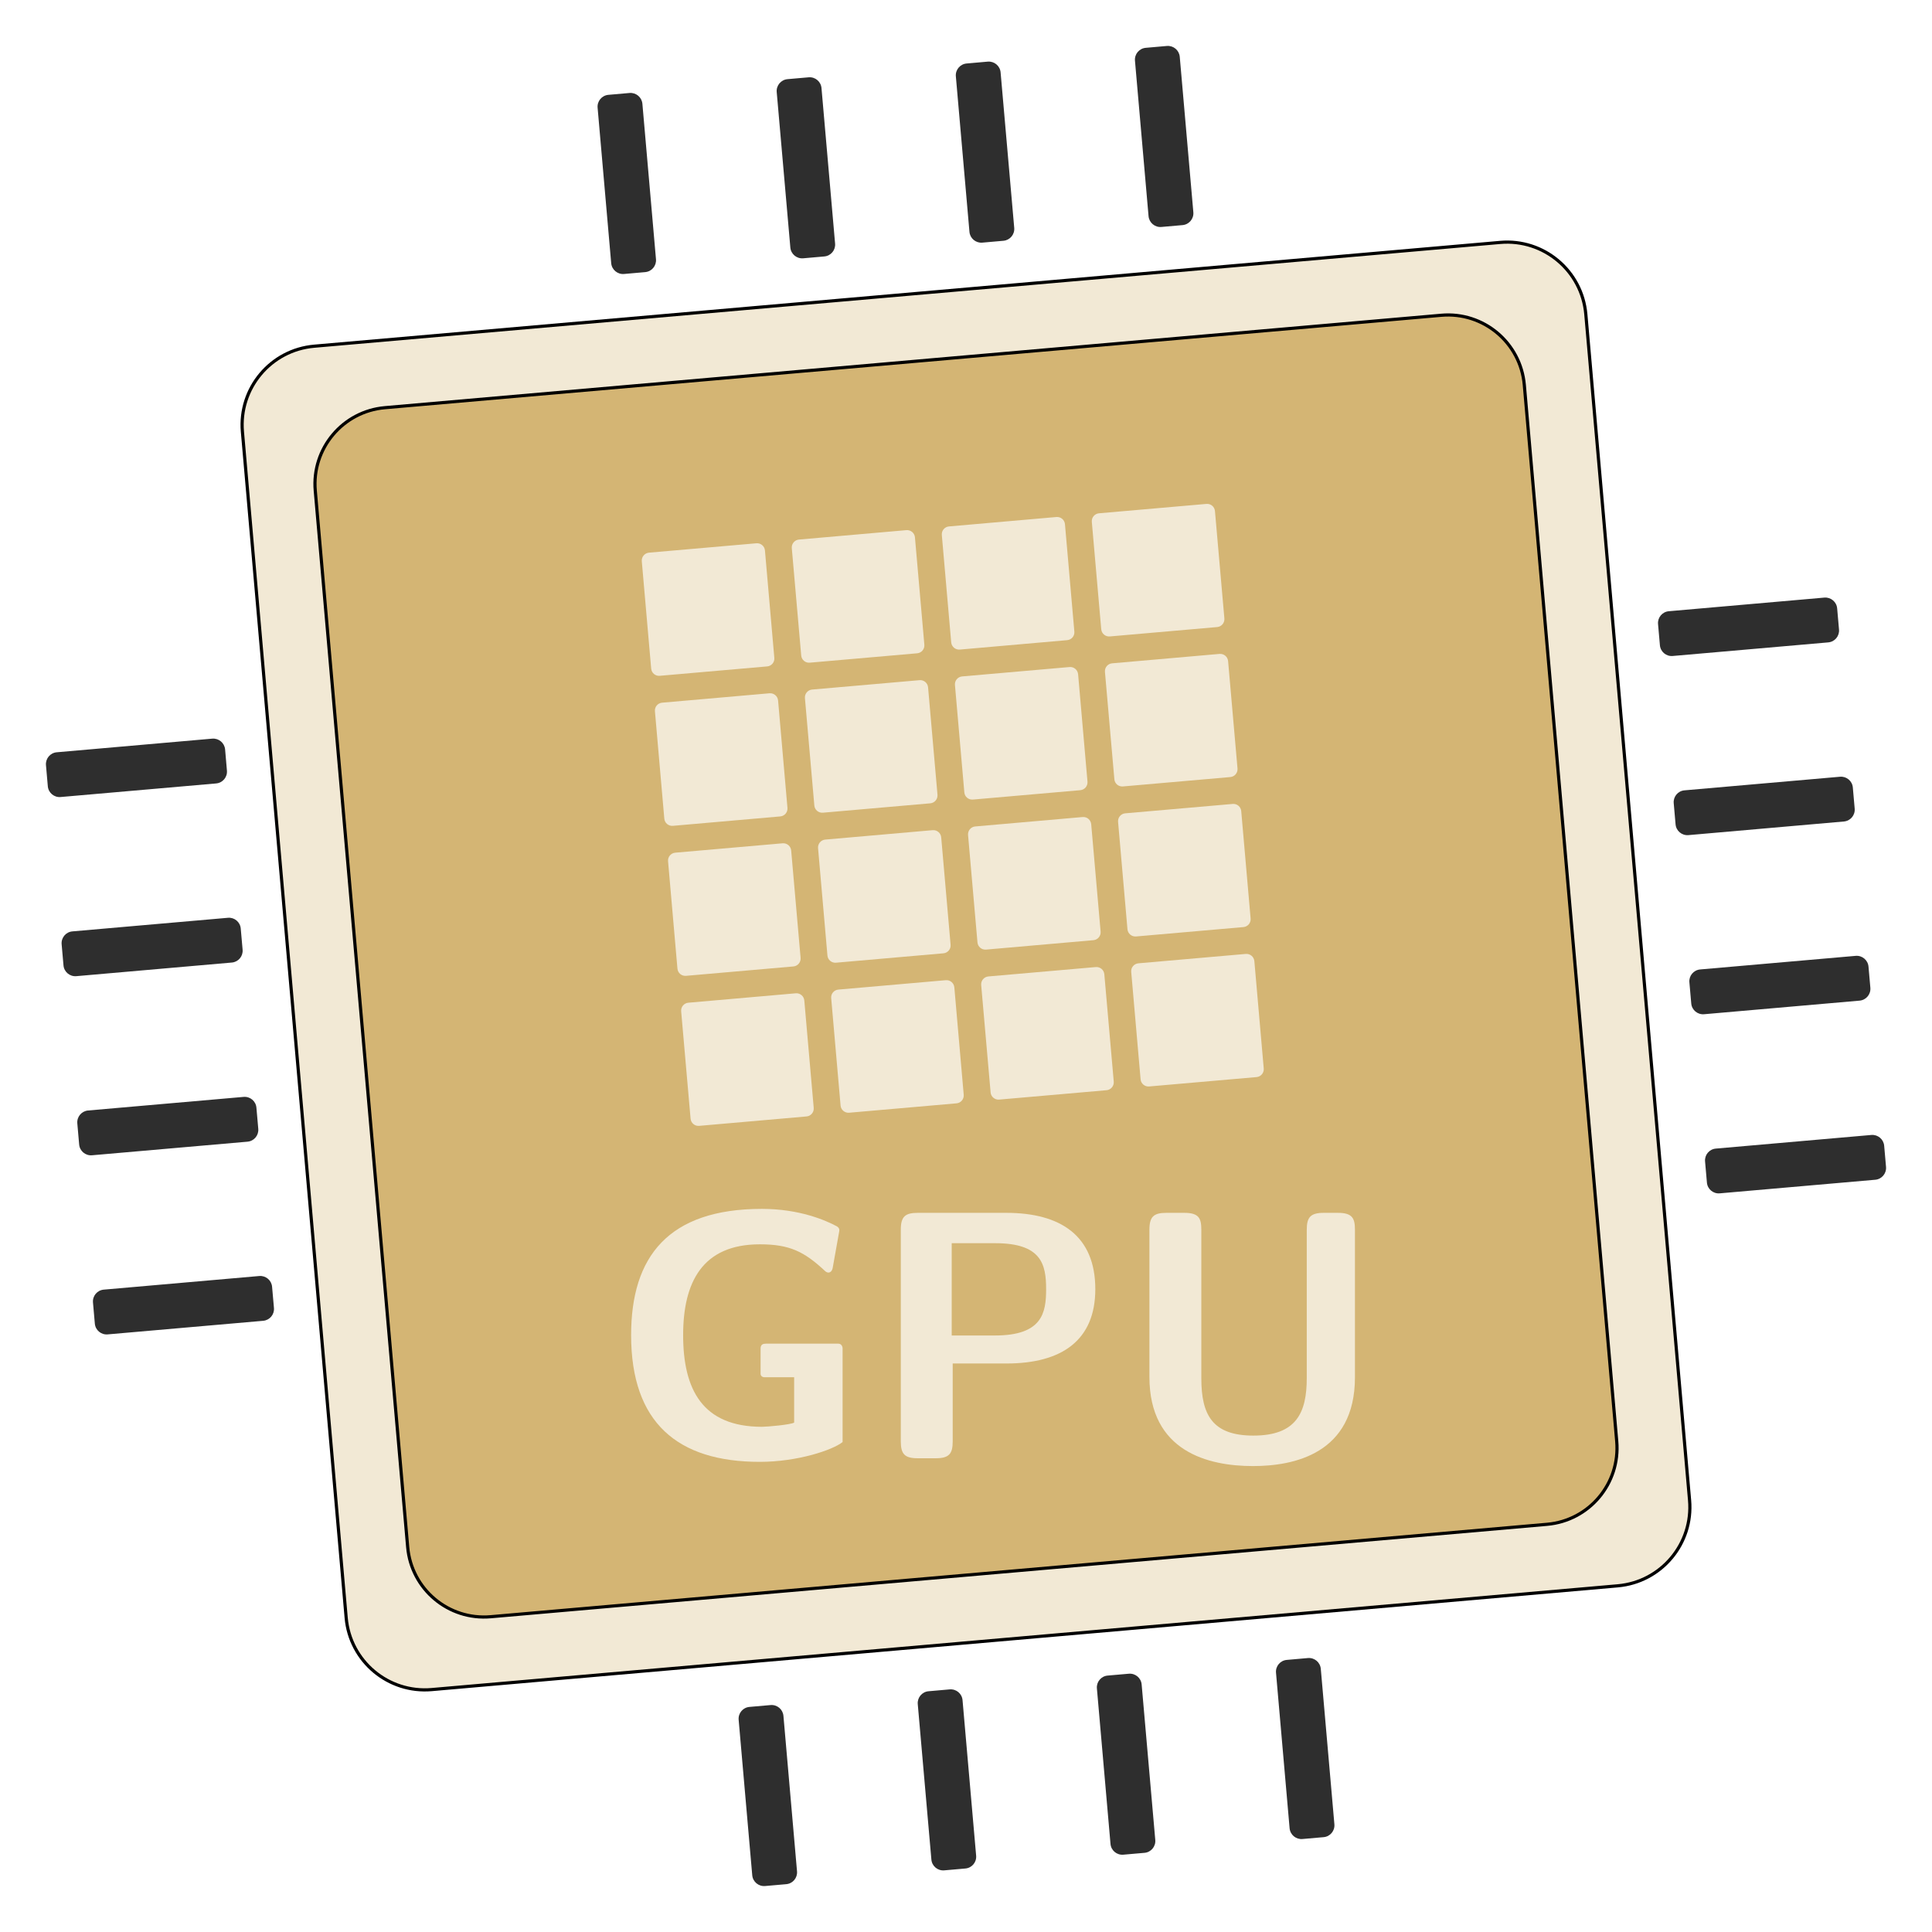
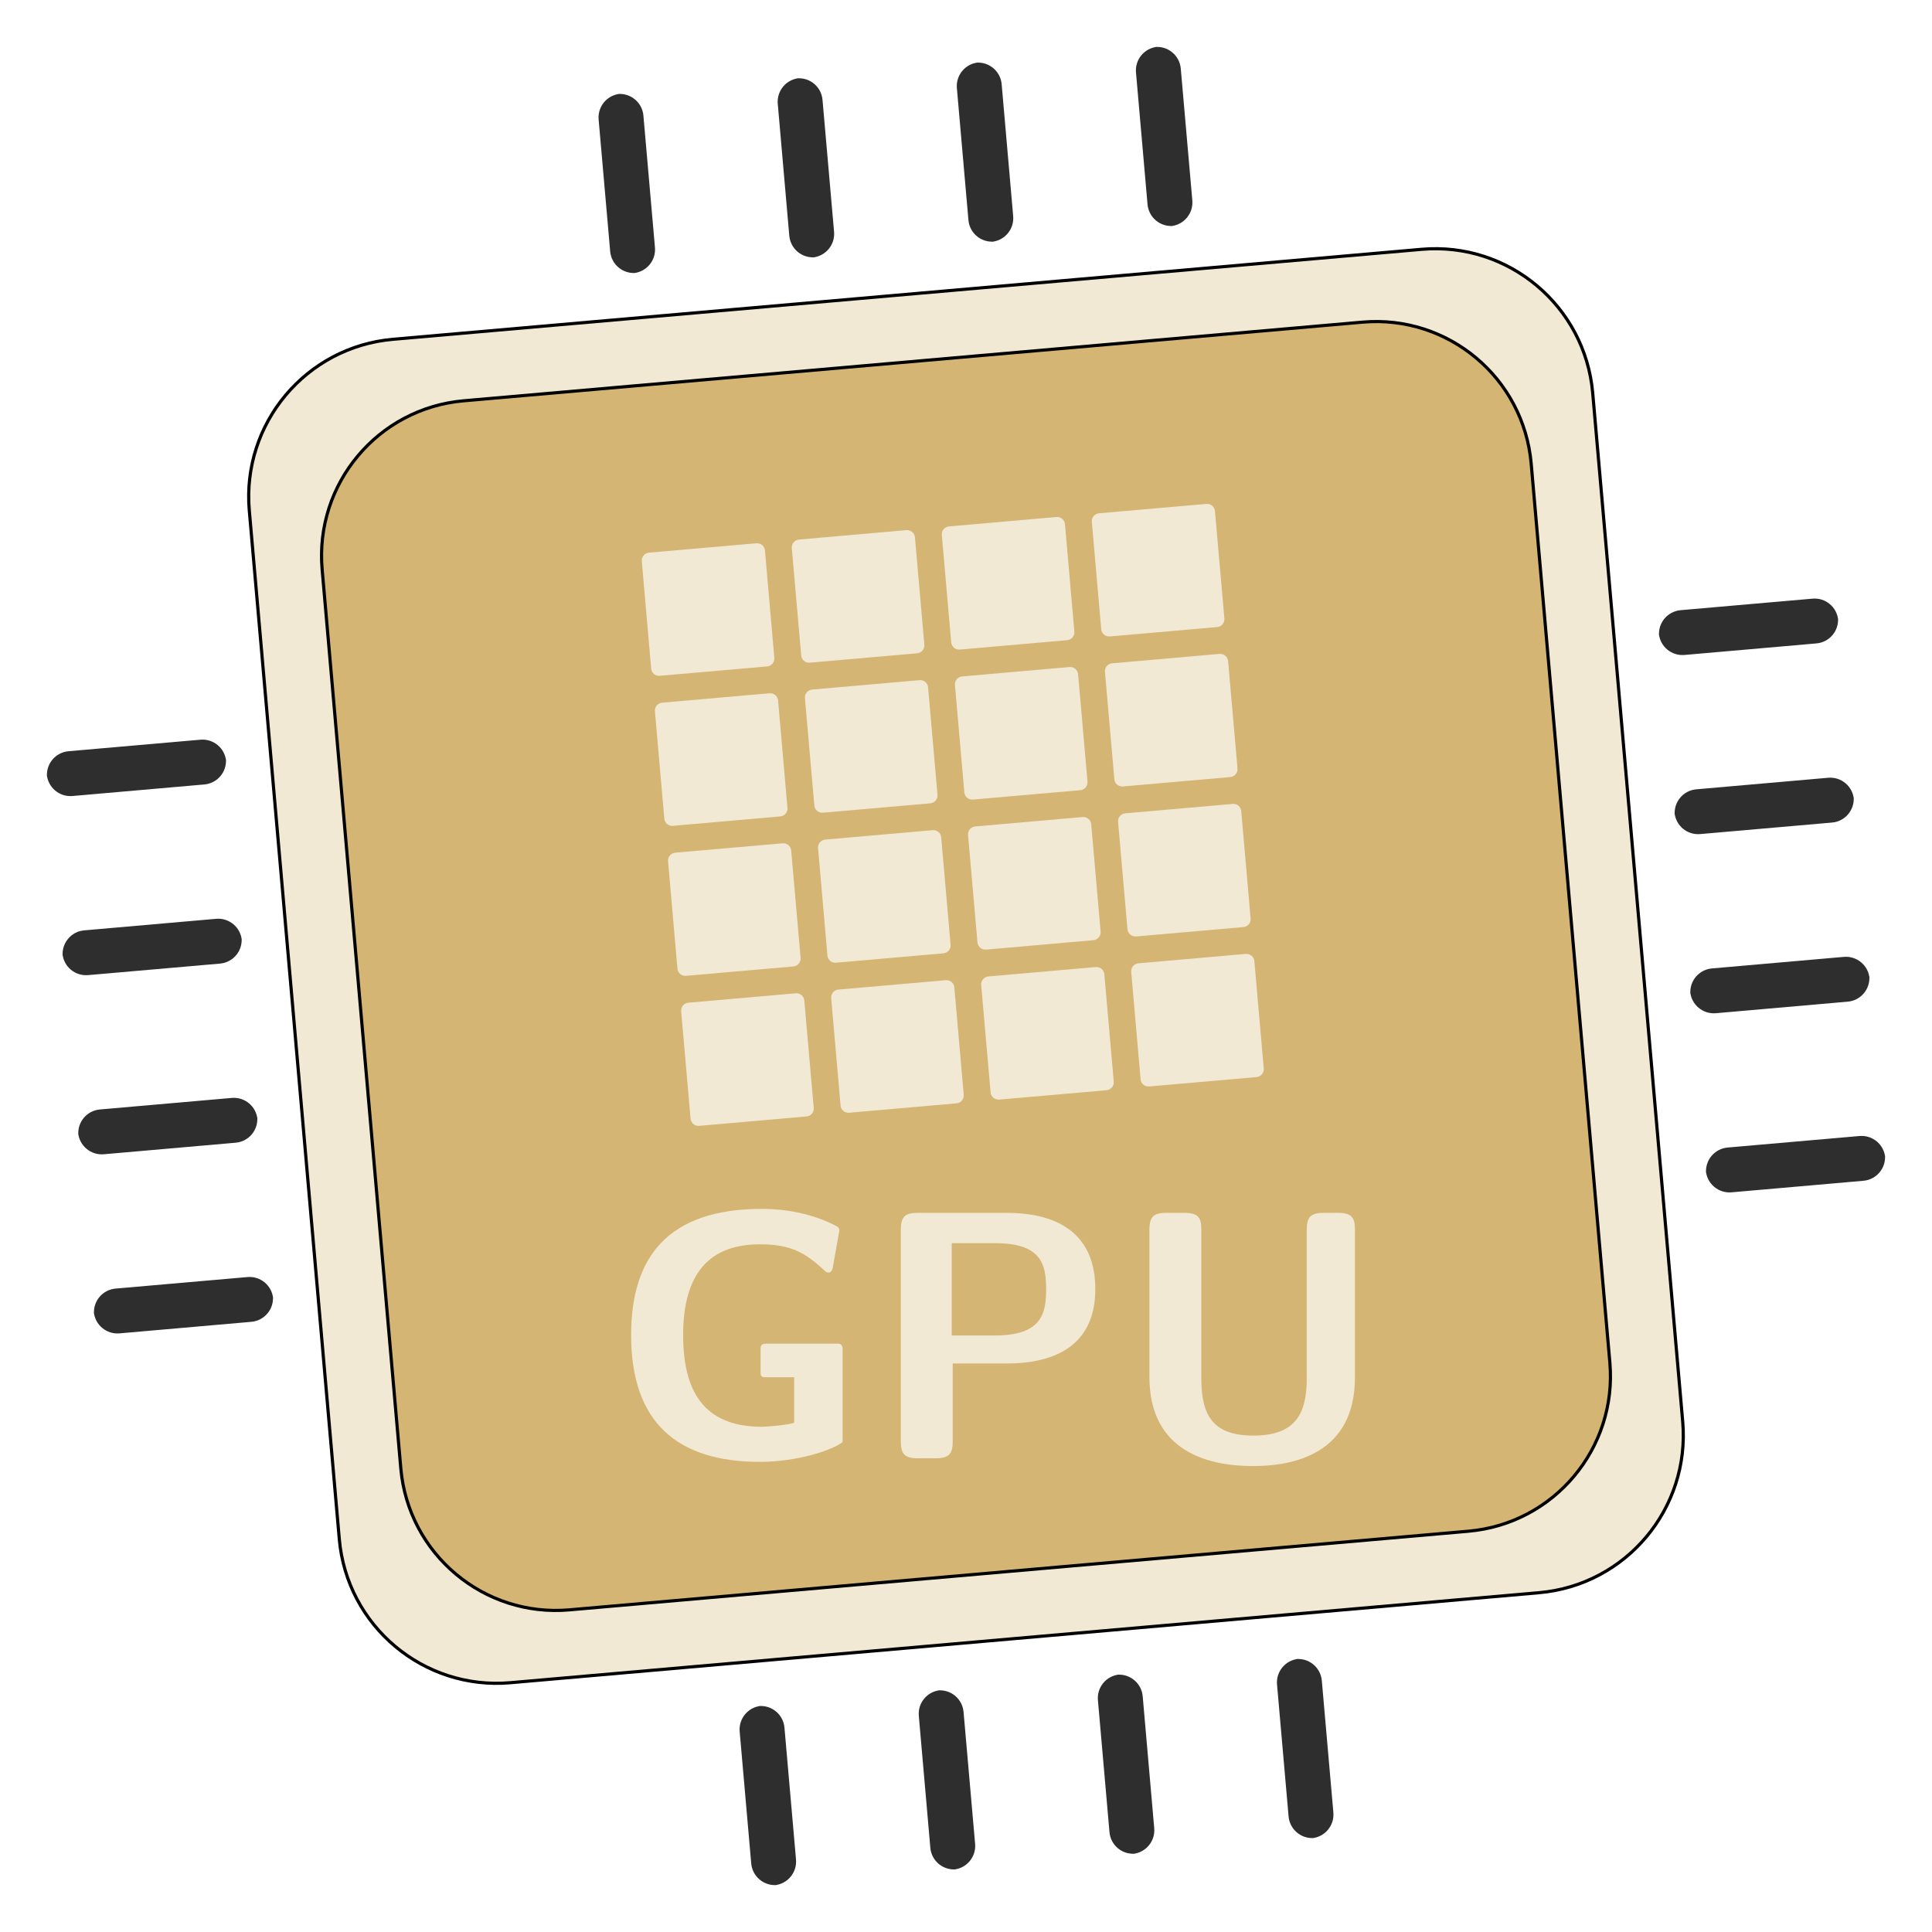
<svg xmlns="http://www.w3.org/2000/svg" xmlns:xlink="http://www.w3.org/1999/xlink" width="243.669pt" height="243.669pt" viewBox="0 0 243.669 243.669">
  <defs>
    <g>
      <g id="glyph-0-0">
        <path d="M 29.438 -13.875 C 29.438 -14.047 29.312 -14.453 28.906 -14.453 L 19.766 -14.453 C 19.406 -14.453 19.094 -14.359 19.094 -13.828 L 19.094 -10.656 C 19.094 -10.391 19.312 -10.219 19.578 -10.219 L 23.328 -10.219 L 23.328 -4.5 C 22.922 -4.234 19.938 -3.969 19.266 -3.969 C 11.781 -3.969 9.328 -8.656 9.328 -15.531 C 9.328 -22.172 11.734 -26.984 19 -26.984 C 22.797 -26.984 24.625 -26.047 27.25 -23.594 C 27.391 -23.469 27.531 -23.422 27.656 -23.422 C 27.875 -23.422 28.109 -23.594 28.188 -24 L 29 -28.547 C 29.047 -28.766 29.078 -29.047 28.688 -29.266 C 27.344 -29.984 24.047 -31.453 19.266 -31.453 C 7.453 -31.453 2.766 -25.422 2.766 -15.531 C 2.766 -4.5 8.609 0.453 19 0.453 C 23.734 0.453 28.188 -1.031 29.438 -2.047 Z M 29.438 -13.875 " />
      </g>
      <g id="glyph-0-1">
        <path d="M 10.609 -11.953 L 17.391 -11.953 C 24.406 -11.953 28.594 -14.906 28.594 -21.328 C 28.594 -28.062 24.219 -30.953 17.359 -30.953 L 6.203 -30.953 C 4.594 -30.953 4.062 -30.469 4.062 -28.812 L 4.062 -2.141 C 4.062 -0.531 4.547 0 6.203 0 L 8.469 0 C 10.172 0 10.609 -0.578 10.609 -2.141 Z M 15.969 -27.125 C 21.812 -27.125 22.391 -24.453 22.391 -21.328 C 22.391 -18.328 21.906 -15.484 15.922 -15.484 L 10.484 -15.484 L 10.484 -27.125 Z M 15.969 -27.125 " />
      </g>
      <g id="glyph-0-2">
        <path d="M 29.984 -28.812 C 29.984 -30.25 29.672 -30.953 27.844 -30.953 L 26.047 -30.953 C 24.359 -30.953 23.906 -30.375 23.906 -28.812 L 23.906 -10.125 C 23.906 -5.75 22.609 -2.859 17.172 -2.859 C 12 -2.859 10.609 -5.484 10.609 -10.078 L 10.609 -28.812 C 10.609 -30.25 10.312 -30.953 8.469 -30.953 L 6.203 -30.953 C 4.594 -30.953 4.062 -30.469 4.062 -28.812 L 4.062 -10.266 C 4.062 -0.844 11.469 0.984 17.125 0.984 C 22.219 0.984 29.984 -0.531 29.984 -10.219 Z M 29.984 -28.812 " />
      </g>
    </g>
  </defs>
-   <path fill-rule="nonzero" fill="rgb(18.039%, 18.039%, 18.039%)" fill-opacity="1" d="M 77.086 33.195 L 75.371 13.582 C 75.301 12.758 75.906 12.035 76.73 11.961 L 79.398 11.727 C 80.223 11.656 80.945 12.266 81.02 13.086 L 82.734 32.699 C 82.805 33.523 82.199 34.246 81.375 34.32 L 78.707 34.555 C 77.883 34.625 77.16 34.016 77.086 33.195 Z M 77.086 33.195 " />
-   <path fill-rule="nonzero" fill="rgb(18.039%, 18.039%, 18.039%)" fill-opacity="1" d="M 99.68 31.219 L 97.961 11.605 C 97.891 10.781 98.5 10.059 99.32 9.984 L 101.992 9.75 C 102.812 9.68 103.539 10.289 103.609 11.109 L 105.324 30.723 C 105.398 31.547 104.789 32.27 103.969 32.344 L 101.297 32.578 C 100.477 32.648 99.75 32.039 99.68 31.219 Z M 99.68 31.219 " />
-   <path fill-rule="nonzero" fill="rgb(18.039%, 18.039%, 18.039%)" fill-opacity="1" d="M 122.27 29.242 L 120.555 9.629 C 120.48 8.805 121.09 8.082 121.91 8.008 L 124.582 7.773 C 125.402 7.703 126.129 8.312 126.199 9.133 L 127.918 28.746 C 127.988 29.57 127.379 30.293 126.559 30.367 L 123.887 30.602 C 123.066 30.672 122.34 30.062 122.27 29.242 Z M 122.27 29.242 " />
-   <path fill-rule="nonzero" fill="rgb(18.039%, 18.039%, 18.039%)" fill-opacity="1" d="M 144.859 27.266 L 143.145 7.652 C 143.074 6.828 143.68 6.105 144.504 6.031 L 147.172 5.797 C 147.996 5.727 148.719 6.336 148.793 7.156 L 150.508 26.77 C 150.578 27.594 149.973 28.316 149.148 28.391 L 146.48 28.625 C 145.656 28.695 144.934 28.086 144.859 27.266 Z M 144.859 27.266 " />
-   <path fill-rule="nonzero" fill="rgb(18.039%, 18.039%, 18.039%)" fill-opacity="1" d="M 94.875 236.512 L 93.16 216.898 C 93.09 216.078 93.695 215.352 94.52 215.281 L 97.188 215.047 C 98.012 214.977 98.734 215.582 98.809 216.406 L 100.523 236.02 C 100.594 236.84 99.988 237.566 99.164 237.637 L 96.496 237.871 C 95.672 237.941 94.949 237.336 94.875 236.512 Z M 94.875 236.512 " />
-   <path fill-rule="nonzero" fill="rgb(18.039%, 18.039%, 18.039%)" fill-opacity="1" d="M 117.469 234.535 L 115.75 214.922 C 115.68 214.102 116.289 213.375 117.109 213.305 L 119.781 213.07 C 120.602 213 121.328 213.605 121.398 214.43 L 123.113 234.043 C 123.188 234.863 122.578 235.59 121.758 235.66 L 119.086 235.895 C 118.266 235.965 117.539 235.359 117.469 234.535 Z M 117.469 234.535 " />
-   <path fill-rule="nonzero" fill="rgb(18.039%, 18.039%, 18.039%)" fill-opacity="1" d="M 140.059 232.559 L 138.344 212.945 C 138.27 212.125 138.879 211.398 139.699 211.328 L 142.371 211.094 C 143.191 211.023 143.918 211.629 143.988 212.453 L 145.707 232.066 C 145.777 232.887 145.168 233.613 144.348 233.684 L 141.676 233.918 C 140.855 233.988 140.129 233.383 140.059 232.559 Z M 140.059 232.559 " />
-   <path fill-rule="nonzero" fill="rgb(18.039%, 18.039%, 18.039%)" fill-opacity="1" d="M 162.648 230.582 L 160.934 210.969 C 160.859 210.148 161.469 209.422 162.293 209.352 L 164.961 209.117 C 165.785 209.047 166.508 209.652 166.582 210.477 L 168.297 230.09 C 168.367 230.91 167.762 231.637 166.938 231.707 L 164.27 231.941 C 163.445 232.012 162.723 231.406 162.648 230.582 Z M 162.648 230.582 " />
-   <path fill-rule="nonzero" fill="rgb(18.039%, 18.039%, 18.039%)" fill-opacity="1" d="M 11.961 166.938 L 11.727 164.27 C 11.656 163.445 12.262 162.723 13.086 162.652 L 32.699 160.934 C 33.523 160.863 34.246 161.473 34.316 162.293 L 34.551 164.961 C 34.625 165.785 34.016 166.508 33.195 166.582 L 13.578 168.297 C 12.758 168.371 12.031 167.762 11.961 166.938 Z M 11.961 166.938 " />
-   <path fill-rule="nonzero" fill="rgb(18.039%, 18.039%, 18.039%)" fill-opacity="1" d="M 9.984 144.348 L 9.75 141.68 C 9.68 140.855 10.285 140.133 11.109 140.059 L 30.723 138.344 C 31.547 138.273 32.27 138.879 32.34 139.703 L 32.574 142.371 C 32.648 143.195 32.039 143.918 31.219 143.992 L 11.602 145.707 C 10.781 145.777 10.055 145.172 9.984 144.348 Z M 9.984 144.348 " />
-   <path fill-rule="nonzero" fill="rgb(18.039%, 18.039%, 18.039%)" fill-opacity="1" d="M 8.008 121.758 L 7.773 119.086 C 7.703 118.266 8.309 117.539 9.133 117.469 L 28.746 115.754 C 29.57 115.68 30.293 116.289 30.363 117.109 L 30.598 119.781 C 30.672 120.602 30.062 121.328 29.242 121.398 L 9.625 123.117 C 8.805 123.188 8.078 122.578 8.008 121.758 Z M 8.008 121.758 " />
-   <path fill-rule="nonzero" fill="rgb(18.039%, 18.039%, 18.039%)" fill-opacity="1" d="M 6.031 99.168 L 5.797 96.496 C 5.727 95.676 6.336 94.949 7.156 94.879 L 26.77 93.16 C 27.594 93.09 28.316 93.699 28.391 94.52 L 28.621 97.191 C 28.695 98.012 28.086 98.738 27.266 98.809 L 7.648 100.523 C 6.828 100.598 6.102 99.988 6.031 99.168 Z M 6.031 99.168 " />
-   <path fill-rule="nonzero" fill="rgb(18.039%, 18.039%, 18.039%)" fill-opacity="1" d="M 215.281 149.152 L 215.047 146.48 C 214.973 145.66 215.582 144.934 216.402 144.863 L 236.02 143.145 C 236.84 143.074 237.566 143.684 237.637 144.504 L 237.871 147.176 C 237.941 147.996 237.336 148.723 236.512 148.793 L 216.898 150.508 C 216.074 150.582 215.352 149.973 215.281 149.152 Z M 215.281 149.152 " />
-   <path fill-rule="nonzero" fill="rgb(18.039%, 18.039%, 18.039%)" fill-opacity="1" d="M 213.305 126.559 L 213.07 123.891 C 212.996 123.066 213.605 122.344 214.426 122.27 L 234.043 120.555 C 234.863 120.484 235.59 121.09 235.66 121.914 L 235.895 124.582 C 235.965 125.406 235.359 126.129 234.535 126.203 L 214.922 127.918 C 214.098 127.988 213.375 127.383 213.305 126.559 Z M 213.305 126.559 " />
-   <path fill-rule="nonzero" fill="rgb(18.039%, 18.039%, 18.039%)" fill-opacity="1" d="M 211.328 103.969 L 211.094 101.297 C 211.02 100.477 211.629 99.75 212.449 99.68 L 232.066 97.965 C 232.887 97.891 233.613 98.5 233.684 99.32 L 233.918 101.992 C 233.988 102.812 233.383 103.539 232.559 103.609 L 212.945 105.328 C 212.121 105.398 211.398 104.789 211.328 103.969 Z M 211.328 103.969 " />
-   <path fill-rule="nonzero" fill="rgb(18.039%, 18.039%, 18.039%)" fill-opacity="1" d="M 209.352 81.379 L 209.117 78.707 C 209.043 77.887 209.652 77.16 210.473 77.09 L 230.09 75.371 C 230.91 75.301 231.637 75.91 231.707 76.73 L 231.941 79.402 C 232.012 80.223 231.406 80.949 230.582 81.02 L 210.969 82.734 C 210.145 82.809 209.422 82.199 209.352 81.379 Z M 209.352 81.379 " />
-   <path fill-rule="nonzero" fill="rgb(94.942%, 91.292%, 83.646%)" fill-opacity="1" stroke-width="0.399" stroke-linecap="butt" stroke-linejoin="miter" stroke="rgb(0%, 0%, 0%)" stroke-opacity="1" stroke-miterlimit="10" d="M -78.174 -82.204 L -91.26 67.378 C -91.74 72.862 -87.686 77.694 -82.205 78.171 L 67.381 91.261 C 72.861 91.737 77.693 87.687 78.174 82.202 L 91.26 -67.38 C 91.74 -72.86 87.686 -77.692 82.205 -78.173 L -67.381 -91.259 C -72.861 -91.739 -77.693 -87.685 -78.174 -82.204 Z M -78.174 -82.204 " transform="matrix(1, 0, 0, -1, 121.834, 121.835)" />
-   <path fill-rule="nonzero" fill="rgb(83.138%, 70.979%, 45.49%)" fill-opacity="1" stroke-width="0.399" stroke-linecap="butt" stroke-linejoin="miter" stroke="rgb(0%, 0%, 0%)" stroke-opacity="1" stroke-miterlimit="10" d="M -70.416 -73.29 L -82.072 59.948 C -82.537 65.265 -78.604 69.952 -73.287 70.417 L 59.947 82.073 C 65.264 82.538 69.951 78.605 70.416 73.288 L 82.072 -59.946 C 82.537 -65.263 78.603 -69.95 73.287 -70.415 L -59.947 -82.071 C -65.264 -82.536 -69.951 -78.606 -70.416 -73.29 Z M -70.416 -73.29 " transform="matrix(1, 0, 0, -1, 121.834, 121.835)" />
+   <path fill-rule="nonzero" fill="rgb(18.039%, 18.039%, 18.039%)" fill-opacity="1" d="M 76.957 31.707 L 75.5 15.07 C 75.359 13.426 76.574 11.977 78.219 11.832 L 77.91 11.859 C 79.555 11.715 81.004 12.93 81.148 14.574 L 82.605 31.211 C 82.75 32.855 81.531 34.305 79.887 34.449 L 80.195 34.422 C 78.551 34.566 77.102 33.352 76.957 31.707 Z M 76.957 31.707 " />
+   <path fill-rule="nonzero" fill="rgb(18.039%, 18.039%, 18.039%)" fill-opacity="1" d="M 99.547 29.73 L 98.094 13.094 C 97.949 11.449 99.164 10 100.809 9.855 L 100.5 9.883 C 102.145 9.738 103.598 10.953 103.738 12.598 L 105.195 29.234 C 105.34 30.879 104.121 32.328 102.477 32.473 L 102.785 32.445 C 101.141 32.59 99.691 31.375 99.547 29.73 Z M 99.547 29.73 " />
+   <path fill-rule="nonzero" fill="rgb(18.039%, 18.039%, 18.039%)" fill-opacity="1" d="M 122.141 27.754 L 120.684 11.117 C 120.539 9.473 121.758 8.023 123.402 7.879 L 123.094 7.906 C 124.738 7.762 126.188 8.977 126.332 10.621 L 127.785 27.258 C 127.93 28.902 126.715 30.352 125.07 30.496 L 125.379 30.469 C 123.734 30.613 122.281 29.398 122.141 27.754 Z M 122.141 27.754 " />
+   <path fill-rule="nonzero" fill="rgb(18.039%, 18.039%, 18.039%)" fill-opacity="1" d="M 144.73 25.777 L 143.273 9.141 C 143.129 7.496 144.348 6.047 145.992 5.902 L 145.684 5.93 C 147.328 5.785 148.777 7 148.922 8.645 L 150.379 25.281 C 150.52 26.926 149.305 28.375 147.66 28.52 L 147.969 28.492 C 146.324 28.637 144.875 27.422 144.73 25.777 Z M 144.73 25.777 " />
+   <path fill-rule="nonzero" fill="rgb(18.039%, 18.039%, 18.039%)" fill-opacity="1" d="M 94.746 235.023 L 93.289 218.387 C 93.145 216.742 94.363 215.293 96.008 215.148 L 95.699 215.176 C 97.344 215.031 98.793 216.25 98.938 217.895 L 100.395 234.531 C 100.535 236.176 99.32 237.625 97.676 237.77 L 97.984 237.742 C 96.34 237.887 94.891 236.668 94.746 235.023 Z M 94.746 235.023 " />
+   <path fill-rule="nonzero" fill="rgb(18.039%, 18.039%, 18.039%)" fill-opacity="1" d="M 117.336 233.047 L 115.883 216.41 C 115.738 214.766 116.953 213.316 118.598 213.172 L 118.289 213.199 C 119.934 213.055 121.383 214.273 121.527 215.918 L 122.984 232.555 C 123.129 234.199 121.91 235.648 120.266 235.793 L 120.574 235.766 C 118.93 235.91 117.48 234.691 117.336 233.047 Z M 117.336 233.047 " />
+   <path fill-rule="nonzero" fill="rgb(18.039%, 18.039%, 18.039%)" fill-opacity="1" d="M 139.93 231.07 L 138.473 214.434 C 138.328 212.789 139.543 211.34 141.188 211.195 L 140.883 211.223 C 142.527 211.078 143.977 212.297 144.121 213.941 L 145.574 230.578 C 145.719 232.223 144.504 233.672 142.859 233.816 L 143.164 233.789 C 141.52 233.934 140.07 232.715 139.93 231.07 Z M 139.93 231.07 " />
+   <path fill-rule="nonzero" fill="rgb(18.039%, 18.039%, 18.039%)" fill-opacity="1" d="M 162.52 229.094 L 161.062 212.457 C 160.918 210.812 162.137 209.363 163.781 209.219 L 163.473 209.246 C 165.117 209.102 166.566 210.32 166.711 211.965 L 168.168 228.602 C 168.309 230.246 167.094 231.695 165.449 231.84 L 165.758 231.812 C 164.113 231.957 162.664 230.738 162.52 229.094 Z M 162.52 229.094 " />
+   <path fill-rule="nonzero" fill="rgb(18.039%, 18.039%, 18.039%)" fill-opacity="1" d="M 11.832 165.449 L 11.859 165.758 C 11.715 164.113 12.93 162.664 14.574 162.52 L 31.211 161.066 C 32.855 160.922 34.305 162.137 34.449 163.781 L 34.422 163.473 C 34.566 165.117 33.348 166.566 31.703 166.711 L 15.07 168.168 C 13.426 168.312 11.973 167.094 11.832 165.449 Z M 11.832 165.449 " />
+   <path fill-rule="nonzero" fill="rgb(18.039%, 18.039%, 18.039%)" fill-opacity="1" d="M 9.855 142.859 L 9.883 143.168 C 9.738 141.523 10.953 140.074 12.598 139.93 L 29.234 138.473 C 30.879 138.328 32.328 139.547 32.473 141.191 L 32.445 140.883 C 32.59 142.527 31.371 143.977 29.727 144.121 L 13.094 145.578 C 11.449 145.719 10 144.504 9.855 142.859 Z M 9.855 142.859 " />
+   <path fill-rule="nonzero" fill="rgb(18.039%, 18.039%, 18.039%)" fill-opacity="1" d="M 7.879 120.27 L 7.906 120.574 C 7.762 118.934 8.977 117.48 10.621 117.34 L 27.258 115.883 C 28.902 115.738 30.352 116.957 30.496 118.598 L 30.469 118.293 C 30.613 119.938 29.395 121.387 27.75 121.531 L 11.117 122.984 C 9.473 123.129 8.023 121.914 7.879 120.27 Z M 7.879 120.27 " />
+   <path fill-rule="nonzero" fill="rgb(18.039%, 18.039%, 18.039%)" fill-opacity="1" d="M 5.902 97.676 L 5.93 97.984 C 5.785 96.34 7 94.891 8.645 94.746 L 25.281 93.293 C 26.926 93.148 28.375 94.363 28.52 96.008 L 28.492 95.699 C 28.637 97.344 27.418 98.797 25.773 98.938 L 9.141 100.395 C 7.496 100.539 6.047 99.32 5.902 97.676 Z M 5.902 97.676 " />
+   <path fill-rule="nonzero" fill="rgb(18.039%, 18.039%, 18.039%)" fill-opacity="1" d="M 215.148 147.66 L 215.176 147.969 C 215.031 146.324 216.25 144.875 217.895 144.73 L 234.527 143.277 C 236.172 143.133 237.621 144.348 237.766 145.992 L 237.738 145.684 C 237.883 147.328 236.668 148.781 235.023 148.922 L 218.387 150.379 C 216.742 150.523 215.293 149.305 215.148 147.66 Z M 215.148 147.66 " />
+   <path fill-rule="nonzero" fill="rgb(18.039%, 18.039%, 18.039%)" fill-opacity="1" d="M 213.172 125.07 L 213.199 125.379 C 213.055 123.734 214.273 122.285 215.918 122.141 L 232.551 120.684 C 234.195 120.543 235.645 121.758 235.789 123.402 L 235.762 123.094 C 235.906 124.738 234.691 126.188 233.047 126.332 L 216.41 127.789 C 214.766 127.93 213.316 126.715 213.172 125.07 Z M 213.172 125.07 " />
+   <path fill-rule="nonzero" fill="rgb(18.039%, 18.039%, 18.039%)" fill-opacity="1" d="M 211.195 102.48 L 211.223 102.789 C 211.078 101.145 212.297 99.695 213.941 99.551 L 230.574 98.094 C 232.219 97.949 233.672 99.168 233.812 100.812 L 233.789 100.504 C 233.93 102.148 232.715 103.598 231.07 103.742 L 214.434 105.195 C 212.789 105.34 211.34 104.125 211.195 102.48 Z M 211.195 102.48 " />
+   <path fill-rule="nonzero" fill="rgb(18.039%, 18.039%, 18.039%)" fill-opacity="1" d="M 209.219 79.891 L 209.246 80.195 C 209.102 78.551 210.32 77.102 211.965 76.957 L 228.598 75.504 C 230.242 75.359 231.695 76.574 231.836 78.219 L 231.812 77.914 C 231.953 79.559 230.738 81.008 229.094 81.148 L 212.457 82.605 C 210.812 82.75 209.363 81.535 209.219 79.891 Z M 209.219 79.891 " />
+   <path fill-rule="nonzero" fill="rgb(94.942%, 91.292%, 83.646%)" fill-opacity="1" stroke-width="0.399" stroke-linecap="butt" stroke-linejoin="miter" stroke="rgb(0%, 0%, 0%)" stroke-opacity="1" stroke-miterlimit="10" d="M -79.041 -72.278 L -90.393 57.456 C -91.35 68.417 -83.24 78.081 -72.279 79.042 L 57.455 90.39 C 68.416 91.351 78.08 83.241 79.041 72.28 L 90.393 -57.454 C 91.35 -68.419 83.24 -78.083 72.279 -79.04 L -57.455 -90.392 C -68.416 -91.349 -78.08 -83.243 -79.041 -72.278 Z M -79.041 -72.278 " transform="matrix(1, 0, 0, -1, 121.834, 121.835)" />
+   <path fill-rule="nonzero" fill="rgb(83.138%, 70.979%, 45.49%)" fill-opacity="1" stroke-width="0.399" stroke-linecap="butt" stroke-linejoin="miter" stroke="rgb(0%, 0%, 0%)" stroke-opacity="1" stroke-miterlimit="10" d="M -71.283 -63.364 L -81.205 50.023 C -82.15 60.819 -74.162 70.339 -63.365 71.284 L 50.021 81.206 C 60.818 82.147 70.338 74.163 71.283 63.362 L 81.205 -50.02 C 82.15 -60.821 74.162 -70.341 63.365 -71.286 L -50.022 -81.204 C -60.818 -82.149 -70.338 -74.161 -71.283 -63.364 Z M -71.283 -63.364 " transform="matrix(1, 0, 0, -1, 121.834, 121.835)" />
  <path fill-rule="nonzero" fill="rgb(94.942%, 91.292%, 83.646%)" fill-opacity="1" d="M 82.129 84.328 L 80.945 70.785 C 80.898 70.234 81.305 69.754 81.852 69.703 L 95.398 68.52 C 95.945 68.473 96.43 68.875 96.477 69.426 L 97.66 82.973 C 97.711 83.52 97.305 84.004 96.754 84.051 L 83.211 85.234 C 82.66 85.285 82.18 84.879 82.129 84.328 Z M 82.129 84.328 " />
  <path fill-rule="nonzero" fill="rgb(94.942%, 91.292%, 83.646%)" fill-opacity="1" d="M 101.051 82.676 L 99.863 69.129 C 99.816 68.582 100.223 68.098 100.77 68.051 L 114.316 66.863 C 114.863 66.816 115.348 67.223 115.395 67.77 L 116.582 81.316 C 116.629 81.863 116.223 82.348 115.676 82.395 L 102.129 83.578 C 101.582 83.629 101.098 83.223 101.051 82.676 Z M 101.051 82.676 " />
  <path fill-rule="nonzero" fill="rgb(94.942%, 91.292%, 83.646%)" fill-opacity="1" d="M 119.969 81.02 L 118.785 67.473 C 118.738 66.926 119.141 66.441 119.691 66.395 L 133.238 65.207 C 133.785 65.16 134.27 65.566 134.316 66.113 L 135.5 79.66 C 135.551 80.207 135.145 80.691 134.594 80.738 L 121.051 81.926 C 120.5 81.973 120.02 81.566 119.969 81.02 Z M 119.969 81.02 " />
  <path fill-rule="nonzero" fill="rgb(94.942%, 91.292%, 83.646%)" fill-opacity="1" d="M 138.891 79.363 L 137.703 65.816 C 137.656 65.27 138.062 64.785 138.609 64.738 L 152.156 63.555 C 152.703 63.504 153.188 63.91 153.234 64.457 L 154.422 78.004 C 154.469 78.555 154.062 79.035 153.516 79.086 L 139.969 80.27 C 139.422 80.316 138.938 79.91 138.891 79.363 Z M 138.891 79.363 " />
  <path fill-rule="nonzero" fill="rgb(94.942%, 91.292%, 83.646%)" fill-opacity="1" d="M 83.785 103.25 L 82.602 89.703 C 82.551 89.156 82.957 88.672 83.508 88.625 L 97.051 87.438 C 97.602 87.391 98.082 87.797 98.133 88.344 L 99.316 101.891 C 99.363 102.438 98.961 102.922 98.41 102.969 L 84.863 104.156 C 84.316 104.203 83.832 103.797 83.785 103.25 Z M 83.785 103.25 " />
  <path fill-rule="nonzero" fill="rgb(94.942%, 91.292%, 83.646%)" fill-opacity="1" d="M 102.707 101.594 L 101.52 88.047 C 101.473 87.5 101.879 87.016 102.426 86.969 L 115.973 85.785 C 116.52 85.734 117.004 86.141 117.051 86.688 L 118.238 100.234 C 118.285 100.785 117.879 101.266 117.332 101.316 L 103.785 102.5 C 103.238 102.547 102.754 102.141 102.707 101.594 Z M 102.707 101.594 " />
  <path fill-rule="nonzero" fill="rgb(94.942%, 91.292%, 83.646%)" fill-opacity="1" d="M 121.625 99.938 L 120.441 86.395 C 120.391 85.844 120.797 85.363 121.348 85.312 L 134.891 84.129 C 135.441 84.082 135.922 84.484 135.973 85.035 L 137.156 98.578 C 137.203 99.129 136.801 99.613 136.25 99.66 L 122.703 100.844 C 122.156 100.891 121.672 100.488 121.625 99.938 Z M 121.625 99.938 " />
  <path fill-rule="nonzero" fill="rgb(94.942%, 91.292%, 83.646%)" fill-opacity="1" d="M 140.547 98.285 L 139.359 84.738 C 139.312 84.188 139.719 83.707 140.266 83.66 L 153.812 82.473 C 154.359 82.426 154.844 82.832 154.891 83.379 L 156.078 96.926 C 156.125 97.473 155.719 97.957 155.172 98.004 L 141.625 99.188 C 141.078 99.238 140.594 98.832 140.547 98.285 Z M 140.547 98.285 " />
  <path fill-rule="nonzero" fill="rgb(94.942%, 91.292%, 83.646%)" fill-opacity="1" d="M 85.441 122.168 L 84.258 108.625 C 84.207 108.074 84.613 107.594 85.16 107.543 L 98.707 106.359 C 99.254 106.312 99.738 106.715 99.785 107.266 L 100.973 120.809 C 101.02 121.359 100.613 121.844 100.066 121.891 L 86.52 123.074 C 85.973 123.121 85.488 122.719 85.441 122.168 Z M 85.441 122.168 " />
  <path fill-rule="nonzero" fill="rgb(94.942%, 91.292%, 83.646%)" fill-opacity="1" d="M 104.359 120.516 L 103.176 106.969 C 103.129 106.422 103.535 105.938 104.082 105.891 L 117.629 104.703 C 118.176 104.656 118.66 105.062 118.707 105.609 L 119.891 119.156 C 119.941 119.703 119.535 120.188 118.984 120.234 L 105.441 121.418 C 104.891 121.469 104.41 121.062 104.359 120.516 Z M 104.359 120.516 " />
  <path fill-rule="nonzero" fill="rgb(94.942%, 91.292%, 83.646%)" fill-opacity="1" d="M 123.281 118.859 L 122.094 105.312 C 122.047 104.766 122.453 104.281 123 104.234 L 136.547 103.047 C 137.094 103 137.578 103.406 137.625 103.953 L 138.812 117.5 C 138.859 118.047 138.453 118.531 137.906 118.578 L 124.359 119.766 C 123.812 119.812 123.328 119.406 123.281 118.859 Z M 123.281 118.859 " />
  <path fill-rule="nonzero" fill="rgb(94.942%, 91.292%, 83.646%)" fill-opacity="1" d="M 142.199 117.203 L 141.016 103.656 C 140.969 103.109 141.371 102.625 141.922 102.578 L 155.469 101.395 C 156.016 101.344 156.5 101.75 156.547 102.297 L 157.73 115.844 C 157.781 116.395 157.375 116.875 156.824 116.926 L 143.281 118.109 C 142.73 118.156 142.25 117.75 142.199 117.203 Z M 142.199 117.203 " />
  <path fill-rule="nonzero" fill="rgb(94.942%, 91.292%, 83.646%)" fill-opacity="1" d="M 87.098 141.09 L 85.91 127.543 C 85.863 126.996 86.27 126.512 86.816 126.465 L 100.363 125.277 C 100.91 125.23 101.395 125.637 101.441 126.184 L 102.629 139.73 C 102.676 140.277 102.27 140.762 101.723 140.809 L 88.176 141.996 C 87.629 142.043 87.145 141.637 87.098 141.09 Z M 87.098 141.09 " />
  <path fill-rule="nonzero" fill="rgb(94.942%, 91.292%, 83.646%)" fill-opacity="1" d="M 106.016 139.434 L 104.832 125.887 C 104.781 125.34 105.188 124.855 105.738 124.809 L 119.281 123.625 C 119.832 123.574 120.312 123.98 120.363 124.527 L 121.547 138.074 C 121.594 138.625 121.191 139.105 120.641 139.156 L 107.094 140.34 C 106.547 140.387 106.062 139.98 106.016 139.434 Z M 106.016 139.434 " />
  <path fill-rule="nonzero" fill="rgb(94.942%, 91.292%, 83.646%)" fill-opacity="1" d="M 124.938 137.777 L 123.75 124.234 C 123.703 123.684 124.109 123.203 124.656 123.152 L 138.203 121.969 C 138.75 121.922 139.234 122.324 139.281 122.875 L 140.469 136.418 C 140.516 136.969 140.109 137.449 139.562 137.5 L 126.016 138.684 C 125.469 138.73 124.984 138.328 124.938 137.777 Z M 124.938 137.777 " />
  <path fill-rule="nonzero" fill="rgb(94.942%, 91.292%, 83.646%)" fill-opacity="1" d="M 143.855 136.125 L 142.672 122.578 C 142.621 122.027 143.027 121.547 143.578 121.496 L 157.121 120.312 C 157.672 120.266 158.152 120.672 158.203 121.219 L 159.387 134.766 C 159.434 135.312 159.031 135.797 158.48 135.844 L 144.934 137.027 C 144.387 137.078 143.902 136.672 143.855 136.125 Z M 143.855 136.125 " />
  <g fill="rgb(94.942%, 91.292%, 83.646%)" fill-opacity="1">
    <use xlink:href="#glyph-0-0" x="76.832" y="183.92" />
    <use xlink:href="#glyph-0-1" x="109.549" y="183.92" />
    <use xlink:href="#glyph-0-2" x="140.906" y="183.92" />
  </g>
</svg>
